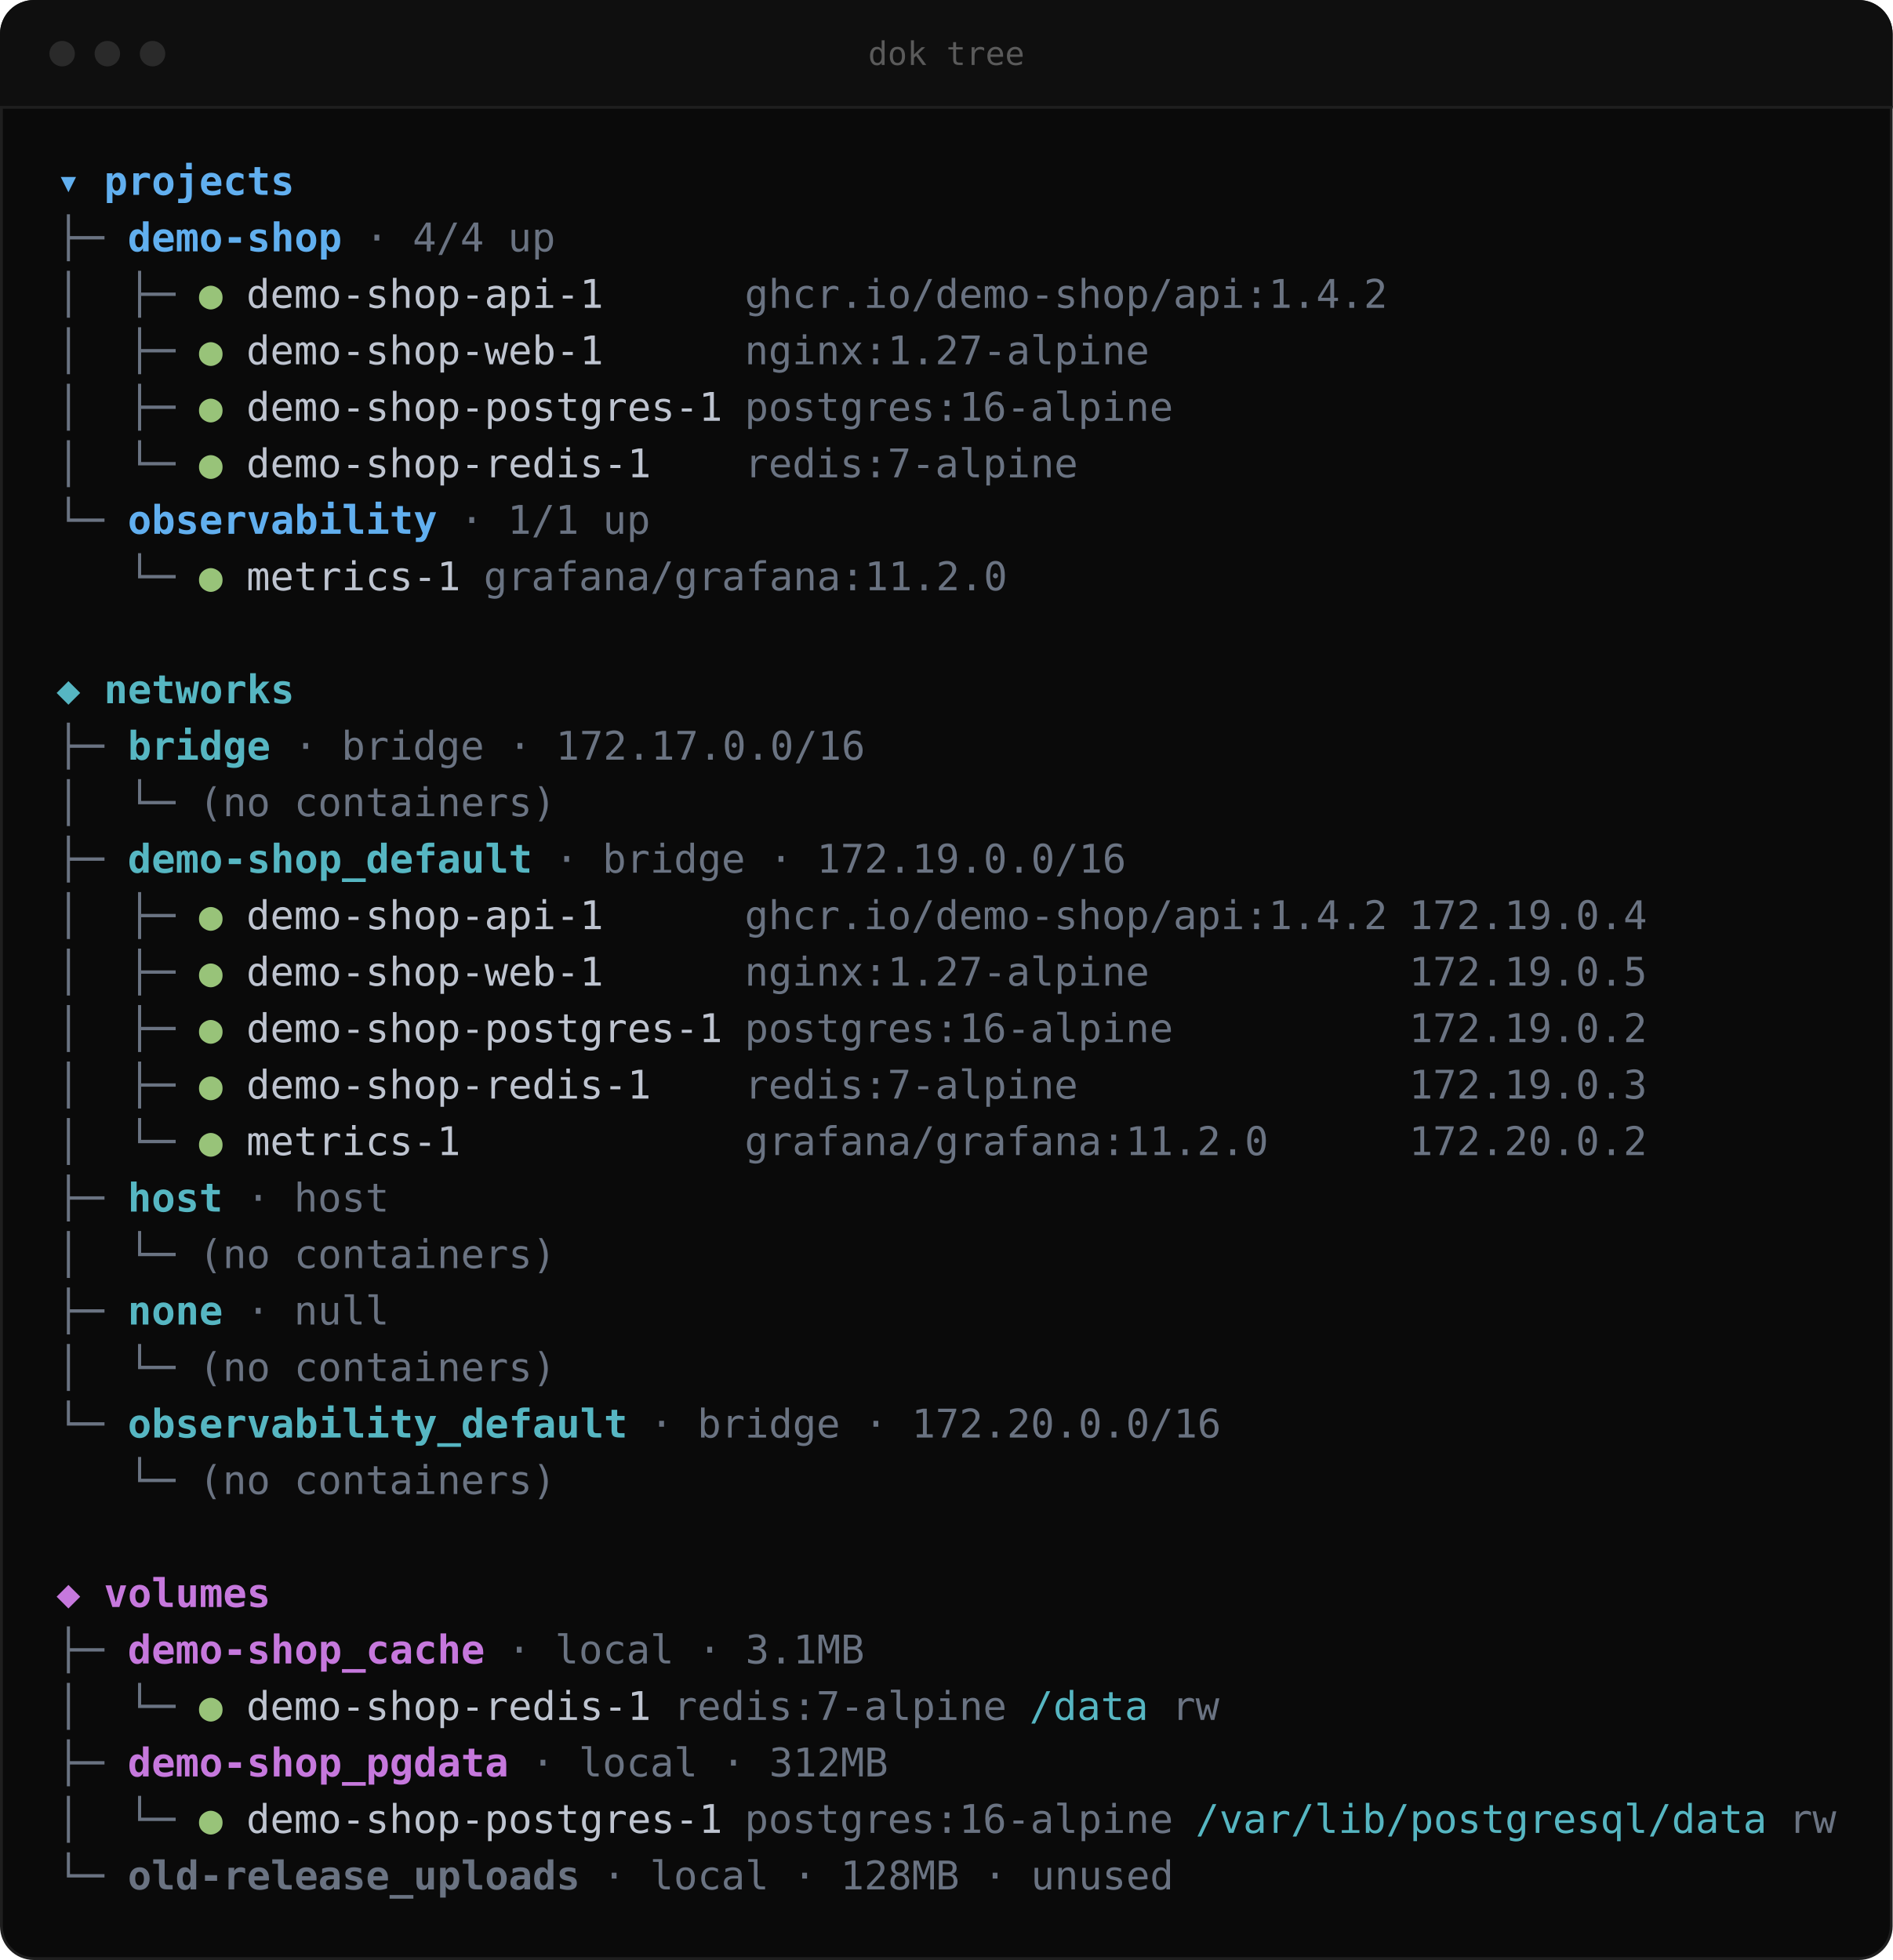
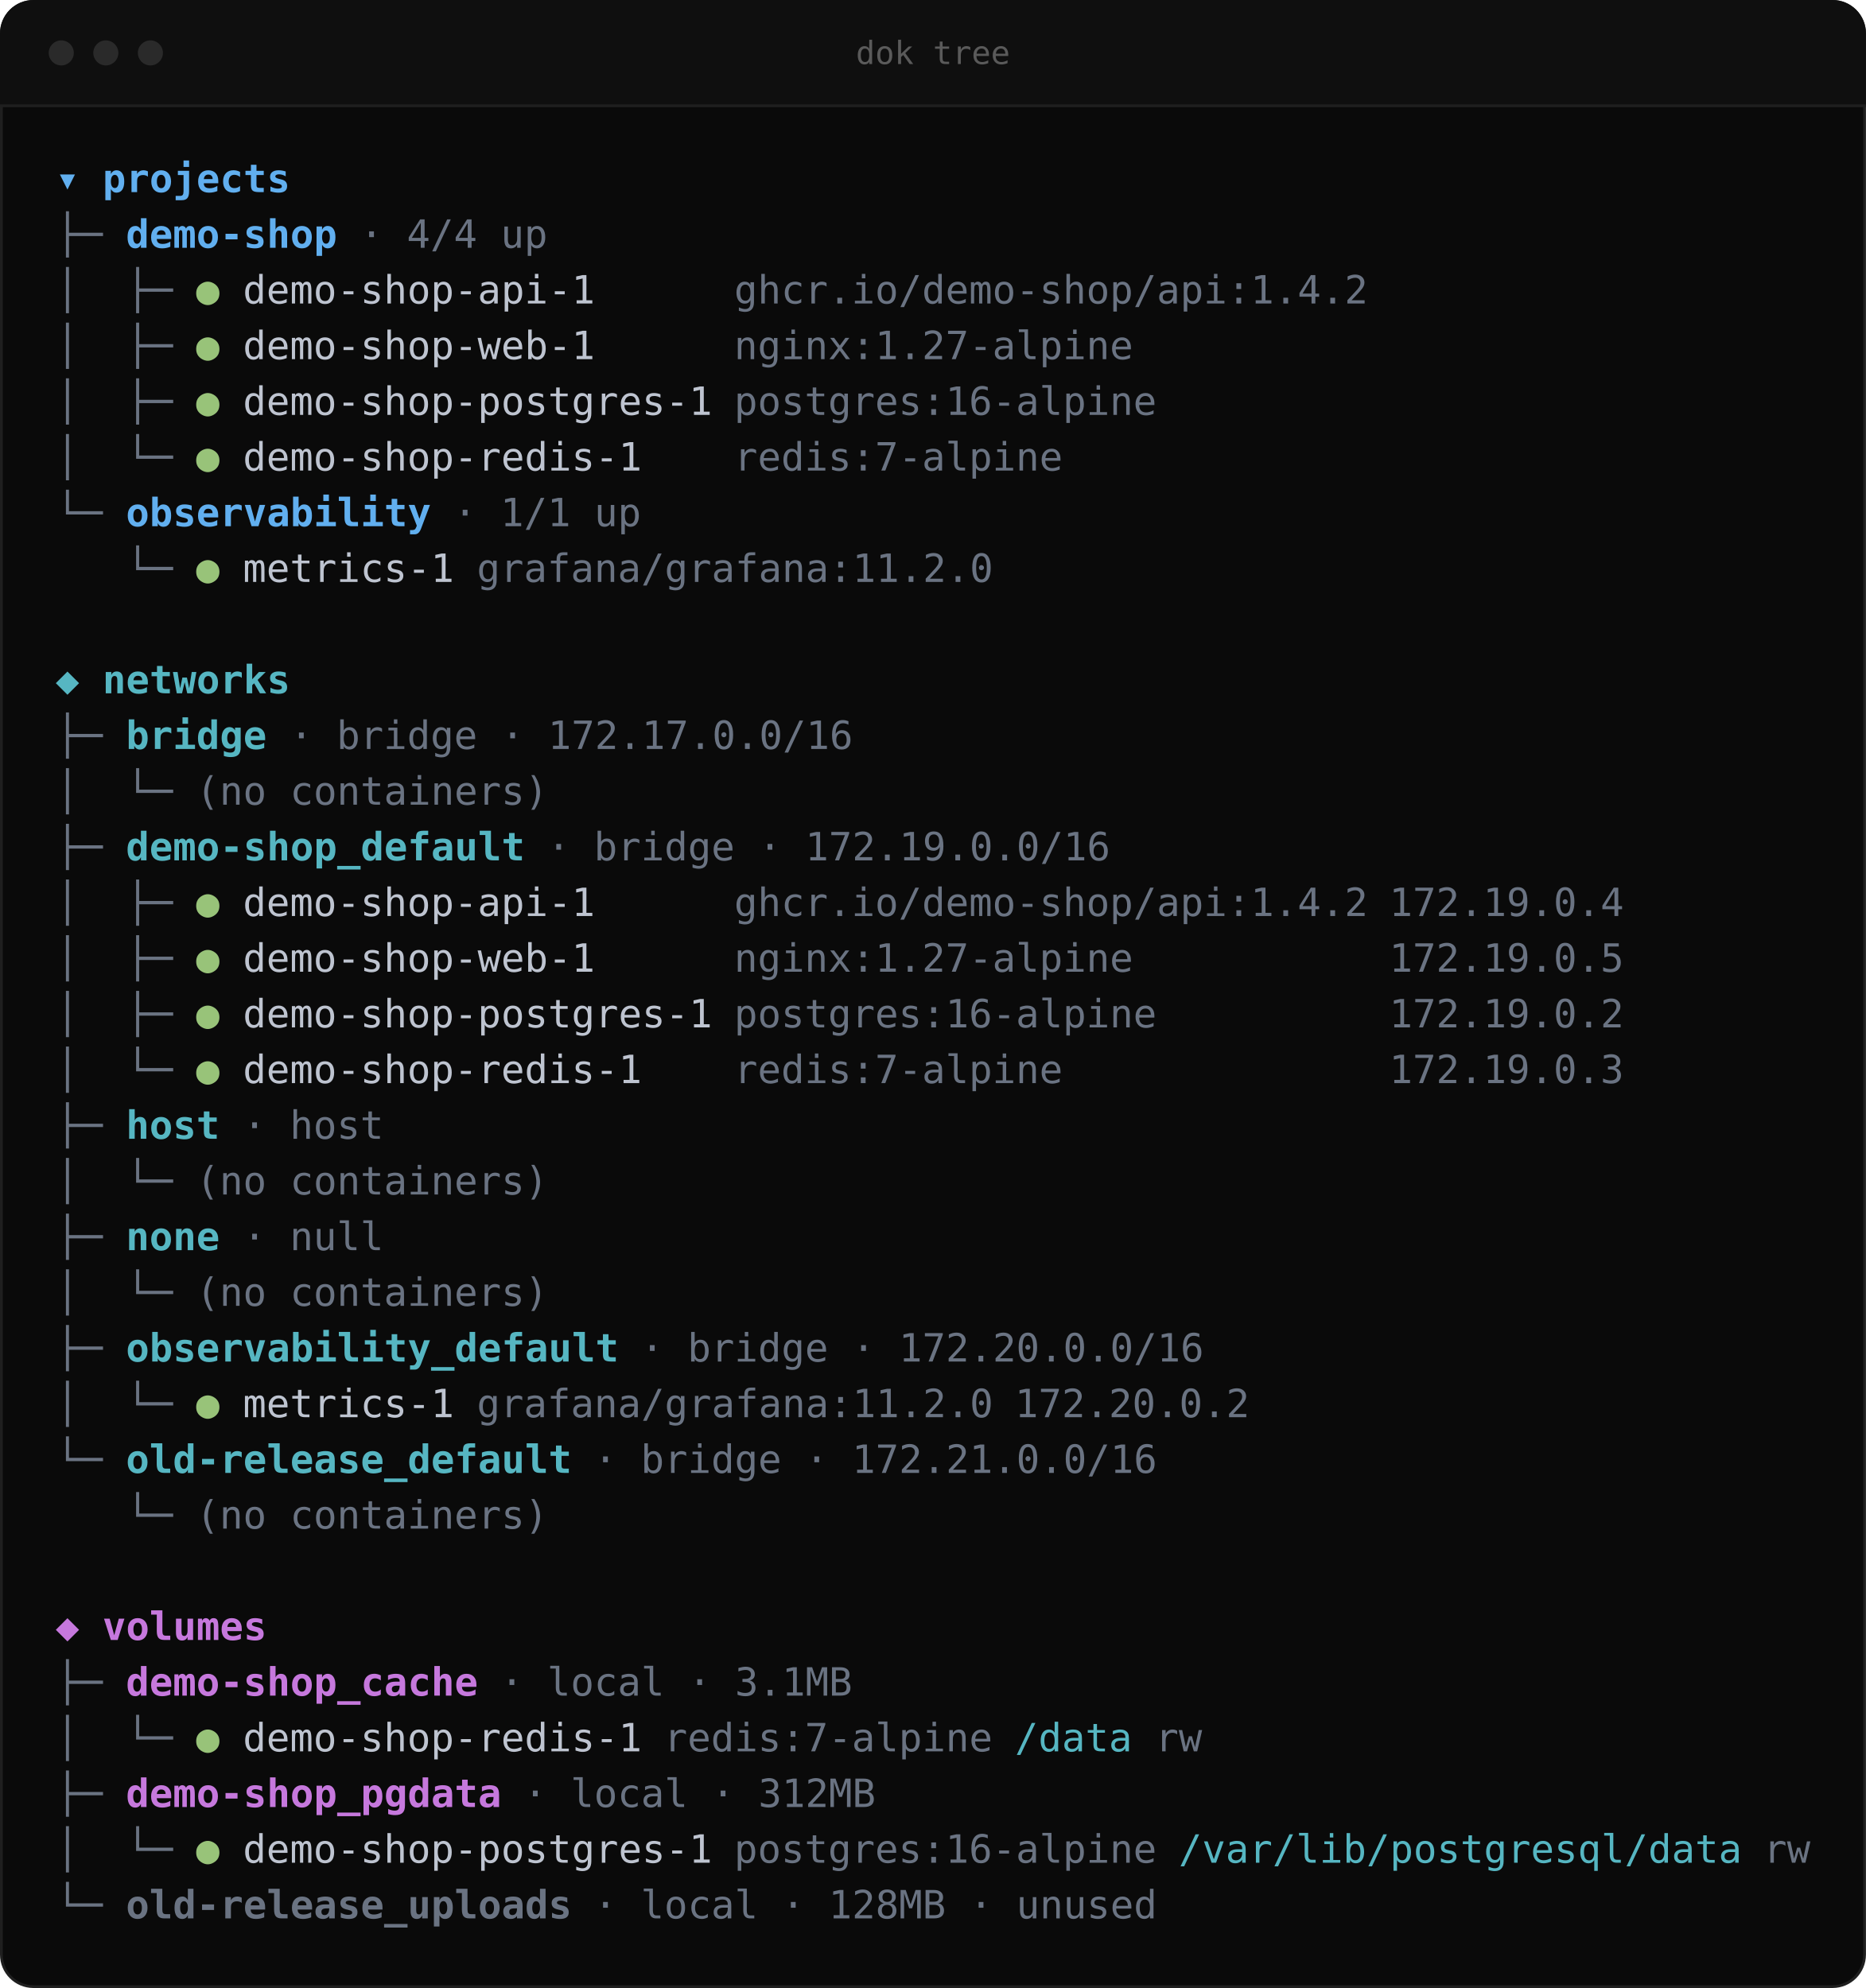
- <svg xmlns="http://www.w3.org/2000/svg" width="670" height="694" viewBox="0 0 670 694" font-family="JetBrains Mono, SFMono-Regular, Menlo, Consolas, monospace" font-size="14">
-   <rect x=".5" y=".5" width="669" height="693" rx="11.5" fill="#0a0a0a" stroke="#1f1f1f" />
+ <svg xmlns="http://www.w3.org/2000/svg" width="670" height="714" viewBox="0 0 670 714" font-family="JetBrains Mono, SFMono-Regular, Menlo, Consolas, monospace" font-size="14">
+   <rect x=".5" y=".5" width="669" height="713" rx="11.5" fill="#0a0a0a" stroke="#1f1f1f" />
  <path d="M0 12a12 12 0 0 1 12-12h646a12 12 0 0 1 12 12v26H0z" fill="#0f0f0f" />
  <path d="M0 38h670" stroke="#1f1f1f" />
  <circle cx="22" cy="19" r="4.5" fill="#2a2a2a" />
  <circle cx="38" cy="19" r="4.5" fill="#2a2a2a" />
  <circle cx="54" cy="19" r="4.5" fill="#2a2a2a" />
  <text x="335" y="23" fill="#5a5a5a" font-size="11.5" text-anchor="middle">dok tree</text>
  <text y="69.0" xml:space="preserve">
    <tspan x="20.0" fill="#61afef">▾</tspan>
    <tspan x="36.8" fill="#61afef" font-weight="bold">projects</tspan>
  </text>
  <text y="89.0" xml:space="preserve">
    <tspan x="20.0" fill="#6a7382">├─ </tspan>
    <tspan x="45.2" fill="#61afef" font-weight="bold">demo-shop</tspan>
    <tspan x="129.2" fill="#6a7382">· 4/4 up</tspan>
  </text>
  <text y="109.0" xml:space="preserve">
    <tspan x="20.0" fill="#6a7382">│  </tspan>
    <tspan x="45.2" fill="#6a7382">├─ </tspan>
    <tspan x="70.4" fill="#98c379">●</tspan>
    <tspan x="87.2" fill="#bec4d0">demo-shop-api-1</tspan>
    <tspan x="263.6" fill="#6a7382">ghcr.io/demo-shop/api:1.4.2</tspan>
  </text>
  <text y="129.0" xml:space="preserve">
    <tspan x="20.0" fill="#6a7382">│  </tspan>
    <tspan x="45.2" fill="#6a7382">├─ </tspan>
    <tspan x="70.4" fill="#98c379">●</tspan>
    <tspan x="87.2" fill="#bec4d0">demo-shop-web-1</tspan>
    <tspan x="263.6" fill="#6a7382">nginx:1.27-alpine</tspan>
  </text>
  <text y="149.0" xml:space="preserve">
    <tspan x="20.0" fill="#6a7382">│  </tspan>
    <tspan x="45.2" fill="#6a7382">├─ </tspan>
    <tspan x="70.4" fill="#98c379">●</tspan>
    <tspan x="87.2" fill="#bec4d0">demo-shop-postgres-1</tspan>
    <tspan x="263.6" fill="#6a7382">postgres:16-alpine</tspan>
  </text>
  <text y="169.0" xml:space="preserve">
    <tspan x="20.0" fill="#6a7382">│  </tspan>
    <tspan x="45.2" fill="#6a7382">└─ </tspan>
    <tspan x="70.4" fill="#98c379">●</tspan>
    <tspan x="87.2" fill="#bec4d0">demo-shop-redis-1</tspan>
    <tspan x="263.6" fill="#6a7382">redis:7-alpine</tspan>
  </text>
  <text y="189.0" xml:space="preserve">
    <tspan x="20.0" fill="#6a7382">└─ </tspan>
    <tspan x="45.2" fill="#61afef" font-weight="bold">observability</tspan>
    <tspan x="162.8" fill="#6a7382">· 1/1 up</tspan>
  </text>
  <text y="209.0" xml:space="preserve">
    <tspan x="45.2" fill="#6a7382">└─ </tspan>
    <tspan x="70.4" fill="#98c379">●</tspan>
    <tspan x="87.2" fill="#bec4d0">metrics-1</tspan>
    <tspan x="171.2" fill="#6a7382">grafana/grafana:11.2.0</tspan>
  </text>
  <text y="249.0" xml:space="preserve">
    <tspan x="20.0" fill="#56b6c2">◆</tspan>
    <tspan x="36.8" fill="#56b6c2" font-weight="bold">networks</tspan>
  </text>
  <text y="269.0" xml:space="preserve">
    <tspan x="20.0" fill="#6a7382">├─ </tspan>
    <tspan x="45.2" fill="#56b6c2" font-weight="bold">bridge</tspan>
    <tspan x="104.0" fill="#6a7382">· bridge · 172.17.0.0/16</tspan>
  </text>
  <text y="289.0" xml:space="preserve">
    <tspan x="20.0" fill="#6a7382">│  </tspan>
    <tspan x="45.2" fill="#6a7382">└─ </tspan>
    <tspan x="70.4" fill="#6a7382">(no containers)</tspan>
  </text>
  <text y="309.0" xml:space="preserve">
    <tspan x="20.0" fill="#6a7382">├─ </tspan>
    <tspan x="45.2" fill="#56b6c2" font-weight="bold">demo-shop_default</tspan>
    <tspan x="196.4" fill="#6a7382">· bridge · 172.19.0.0/16</tspan>
  </text>
  <text y="329.0" xml:space="preserve">
    <tspan x="20.0" fill="#6a7382">│  </tspan>
    <tspan x="45.2" fill="#6a7382">├─ </tspan>
    <tspan x="70.4" fill="#98c379">●</tspan>
    <tspan x="87.2" fill="#bec4d0">demo-shop-api-1</tspan>
    <tspan x="263.6" fill="#6a7382">ghcr.io/demo-shop/api:1.4.2</tspan>
    <tspan x="498.8" fill="#6a7382">172.19.0.4</tspan>
  </text>
  <text y="349.0" xml:space="preserve">
    <tspan x="20.0" fill="#6a7382">│  </tspan>
    <tspan x="45.2" fill="#6a7382">├─ </tspan>
    <tspan x="70.4" fill="#98c379">●</tspan>
    <tspan x="87.2" fill="#bec4d0">demo-shop-web-1</tspan>
    <tspan x="263.6" fill="#6a7382">nginx:1.27-alpine</tspan>
    <tspan x="498.8" fill="#6a7382">172.19.0.5</tspan>
  </text>
  <text y="369.0" xml:space="preserve">
    <tspan x="20.0" fill="#6a7382">│  </tspan>
    <tspan x="45.2" fill="#6a7382">├─ </tspan>
    <tspan x="70.4" fill="#98c379">●</tspan>
    <tspan x="87.2" fill="#bec4d0">demo-shop-postgres-1</tspan>
    <tspan x="263.6" fill="#6a7382">postgres:16-alpine</tspan>
    <tspan x="498.8" fill="#6a7382">172.19.0.2</tspan>
  </text>
  <text y="389.0" xml:space="preserve">
    <tspan x="20.0" fill="#6a7382">│  </tspan>
-     <tspan x="45.2" fill="#6a7382">├─ </tspan>
+     <tspan x="45.2" fill="#6a7382">└─ </tspan>
    <tspan x="70.4" fill="#98c379">●</tspan>
    <tspan x="87.2" fill="#bec4d0">demo-shop-redis-1</tspan>
    <tspan x="263.6" fill="#6a7382">redis:7-alpine</tspan>
    <tspan x="498.8" fill="#6a7382">172.19.0.3</tspan>
  </text>
  <text y="409.0" xml:space="preserve">
+     <tspan x="20.0" fill="#6a7382">├─ </tspan>
+     <tspan x="45.2" fill="#56b6c2" font-weight="bold">host</tspan>
+     <tspan x="87.2" fill="#6a7382">· host</tspan>
+   </text>
+   <text y="429.0" xml:space="preserve">
+     <tspan x="20.0" fill="#6a7382">│  </tspan>
+     <tspan x="45.2" fill="#6a7382">└─ </tspan>
+     <tspan x="70.4" fill="#6a7382">(no containers)</tspan>
+   </text>
+   <text y="449.0" xml:space="preserve">
+     <tspan x="20.0" fill="#6a7382">├─ </tspan>
+     <tspan x="45.2" fill="#56b6c2" font-weight="bold">none</tspan>
+     <tspan x="87.2" fill="#6a7382">· null</tspan>
+   </text>
+   <text y="469.0" xml:space="preserve">
+     <tspan x="20.0" fill="#6a7382">│  </tspan>
+     <tspan x="45.2" fill="#6a7382">└─ </tspan>
+     <tspan x="70.4" fill="#6a7382">(no containers)</tspan>
+   </text>
+   <text y="489.0" xml:space="preserve">
+     <tspan x="20.0" fill="#6a7382">├─ </tspan>
+     <tspan x="45.2" fill="#56b6c2" font-weight="bold">observability_default</tspan>
+     <tspan x="230.0" fill="#6a7382">· bridge · 172.20.0.0/16</tspan>
+   </text>
+   <text y="509.0" xml:space="preserve">
    <tspan x="20.0" fill="#6a7382">│  </tspan>
    <tspan x="45.2" fill="#6a7382">└─ </tspan>
    <tspan x="70.4" fill="#98c379">●</tspan>
    <tspan x="87.2" fill="#bec4d0">metrics-1</tspan>
-     <tspan x="263.6" fill="#6a7382">grafana/grafana:11.2.0</tspan>
-     <tspan x="498.8" fill="#6a7382">172.20.0.2</tspan>
+     <tspan x="171.2" fill="#6a7382">grafana/grafana:11.2.0</tspan>
+     <tspan x="364.4" fill="#6a7382">172.20.0.2</tspan>
  </text>
-   <text y="429.0" xml:space="preserve">
-     <tspan x="20.0" fill="#6a7382">├─ </tspan>
-     <tspan x="45.2" fill="#56b6c2" font-weight="bold">host</tspan>
-     <tspan x="87.2" fill="#6a7382">· host</tspan>
+   <text y="529.0" xml:space="preserve">
+     <tspan x="20.0" fill="#6a7382">└─ </tspan>
+     <tspan x="45.2" fill="#56b6c2" font-weight="bold">old-release_default</tspan>
+     <tspan x="213.2" fill="#6a7382">· bridge · 172.21.0.0/16</tspan>
  </text>
-   <text y="449.0" xml:space="preserve">
-     <tspan x="20.0" fill="#6a7382">│  </tspan>
+   <text y="549.0" xml:space="preserve">
    <tspan x="45.2" fill="#6a7382">└─ </tspan>
    <tspan x="70.4" fill="#6a7382">(no containers)</tspan>
  </text>
-   <text y="469.0" xml:space="preserve">
-     <tspan x="20.0" fill="#6a7382">├─ </tspan>
-     <tspan x="45.2" fill="#56b6c2" font-weight="bold">none</tspan>
-     <tspan x="87.2" fill="#6a7382">· null</tspan>
-   </text>
-   <text y="489.0" xml:space="preserve">
-     <tspan x="20.0" fill="#6a7382">│  </tspan>
-     <tspan x="45.2" fill="#6a7382">└─ </tspan>
-     <tspan x="70.4" fill="#6a7382">(no containers)</tspan>
-   </text>
-   <text y="509.0" xml:space="preserve">
-     <tspan x="20.0" fill="#6a7382">└─ </tspan>
-     <tspan x="45.2" fill="#56b6c2" font-weight="bold">observability_default</tspan>
-     <tspan x="230.0" fill="#6a7382">· bridge · 172.20.0.0/16</tspan>
-   </text>
-   <text y="529.0" xml:space="preserve">
-     <tspan x="45.2" fill="#6a7382">└─ </tspan>
-     <tspan x="70.4" fill="#6a7382">(no containers)</tspan>
-   </text>
-   <text y="569.0" xml:space="preserve">
+   <text y="589.0" xml:space="preserve">
    <tspan x="20.0" fill="#c678dd">◆</tspan>
    <tspan x="36.8" fill="#c678dd" font-weight="bold">volumes</tspan>
  </text>
-   <text y="589.0" xml:space="preserve">
+   <text y="609.0" xml:space="preserve">
    <tspan x="20.0" fill="#6a7382">├─ </tspan>
    <tspan x="45.2" fill="#c678dd" font-weight="bold">demo-shop_cache</tspan>
    <tspan x="179.6" fill="#6a7382">· local · 3.1MB</tspan>
  </text>
-   <text y="609.0" xml:space="preserve">
+   <text y="629.0" xml:space="preserve">
    <tspan x="20.0" fill="#6a7382">│  </tspan>
    <tspan x="45.2" fill="#6a7382">└─ </tspan>
    <tspan x="70.4" fill="#98c379">●</tspan>
    <tspan x="87.2" fill="#bec4d0">demo-shop-redis-1</tspan>
    <tspan x="238.4" fill="#6a7382">redis:7-alpine</tspan>
    <tspan x="364.4" fill="#56b6c2">/data</tspan>
    <tspan x="414.8" fill="#6a7382">rw</tspan>
  </text>
-   <text y="629.0" xml:space="preserve">
+   <text y="649.0" xml:space="preserve">
    <tspan x="20.0" fill="#6a7382">├─ </tspan>
    <tspan x="45.2" fill="#c678dd" font-weight="bold">demo-shop_pgdata</tspan>
    <tspan x="188.0" fill="#6a7382">· local · 312MB</tspan>
  </text>
-   <text y="649.0" xml:space="preserve">
+   <text y="669.0" xml:space="preserve">
    <tspan x="20.0" fill="#6a7382">│  </tspan>
    <tspan x="45.2" fill="#6a7382">└─ </tspan>
    <tspan x="70.4" fill="#98c379">●</tspan>
    <tspan x="87.2" fill="#bec4d0">demo-shop-postgres-1</tspan>
    <tspan x="263.6" fill="#6a7382">postgres:16-alpine</tspan>
    <tspan x="423.2" fill="#56b6c2">/var/lib/postgresql/data</tspan>
    <tspan x="633.2" fill="#6a7382">rw</tspan>
  </text>
-   <text y="669.0" xml:space="preserve">
+   <text y="689.0" xml:space="preserve">
    <tspan x="20.0" fill="#6a7382">└─ </tspan>
    <tspan x="45.2" fill="#6a7382" font-weight="bold">old-release_uploads</tspan>
    <tspan x="213.2" fill="#6a7382">· local · 128MB · unused</tspan>
  </text>
</svg>
